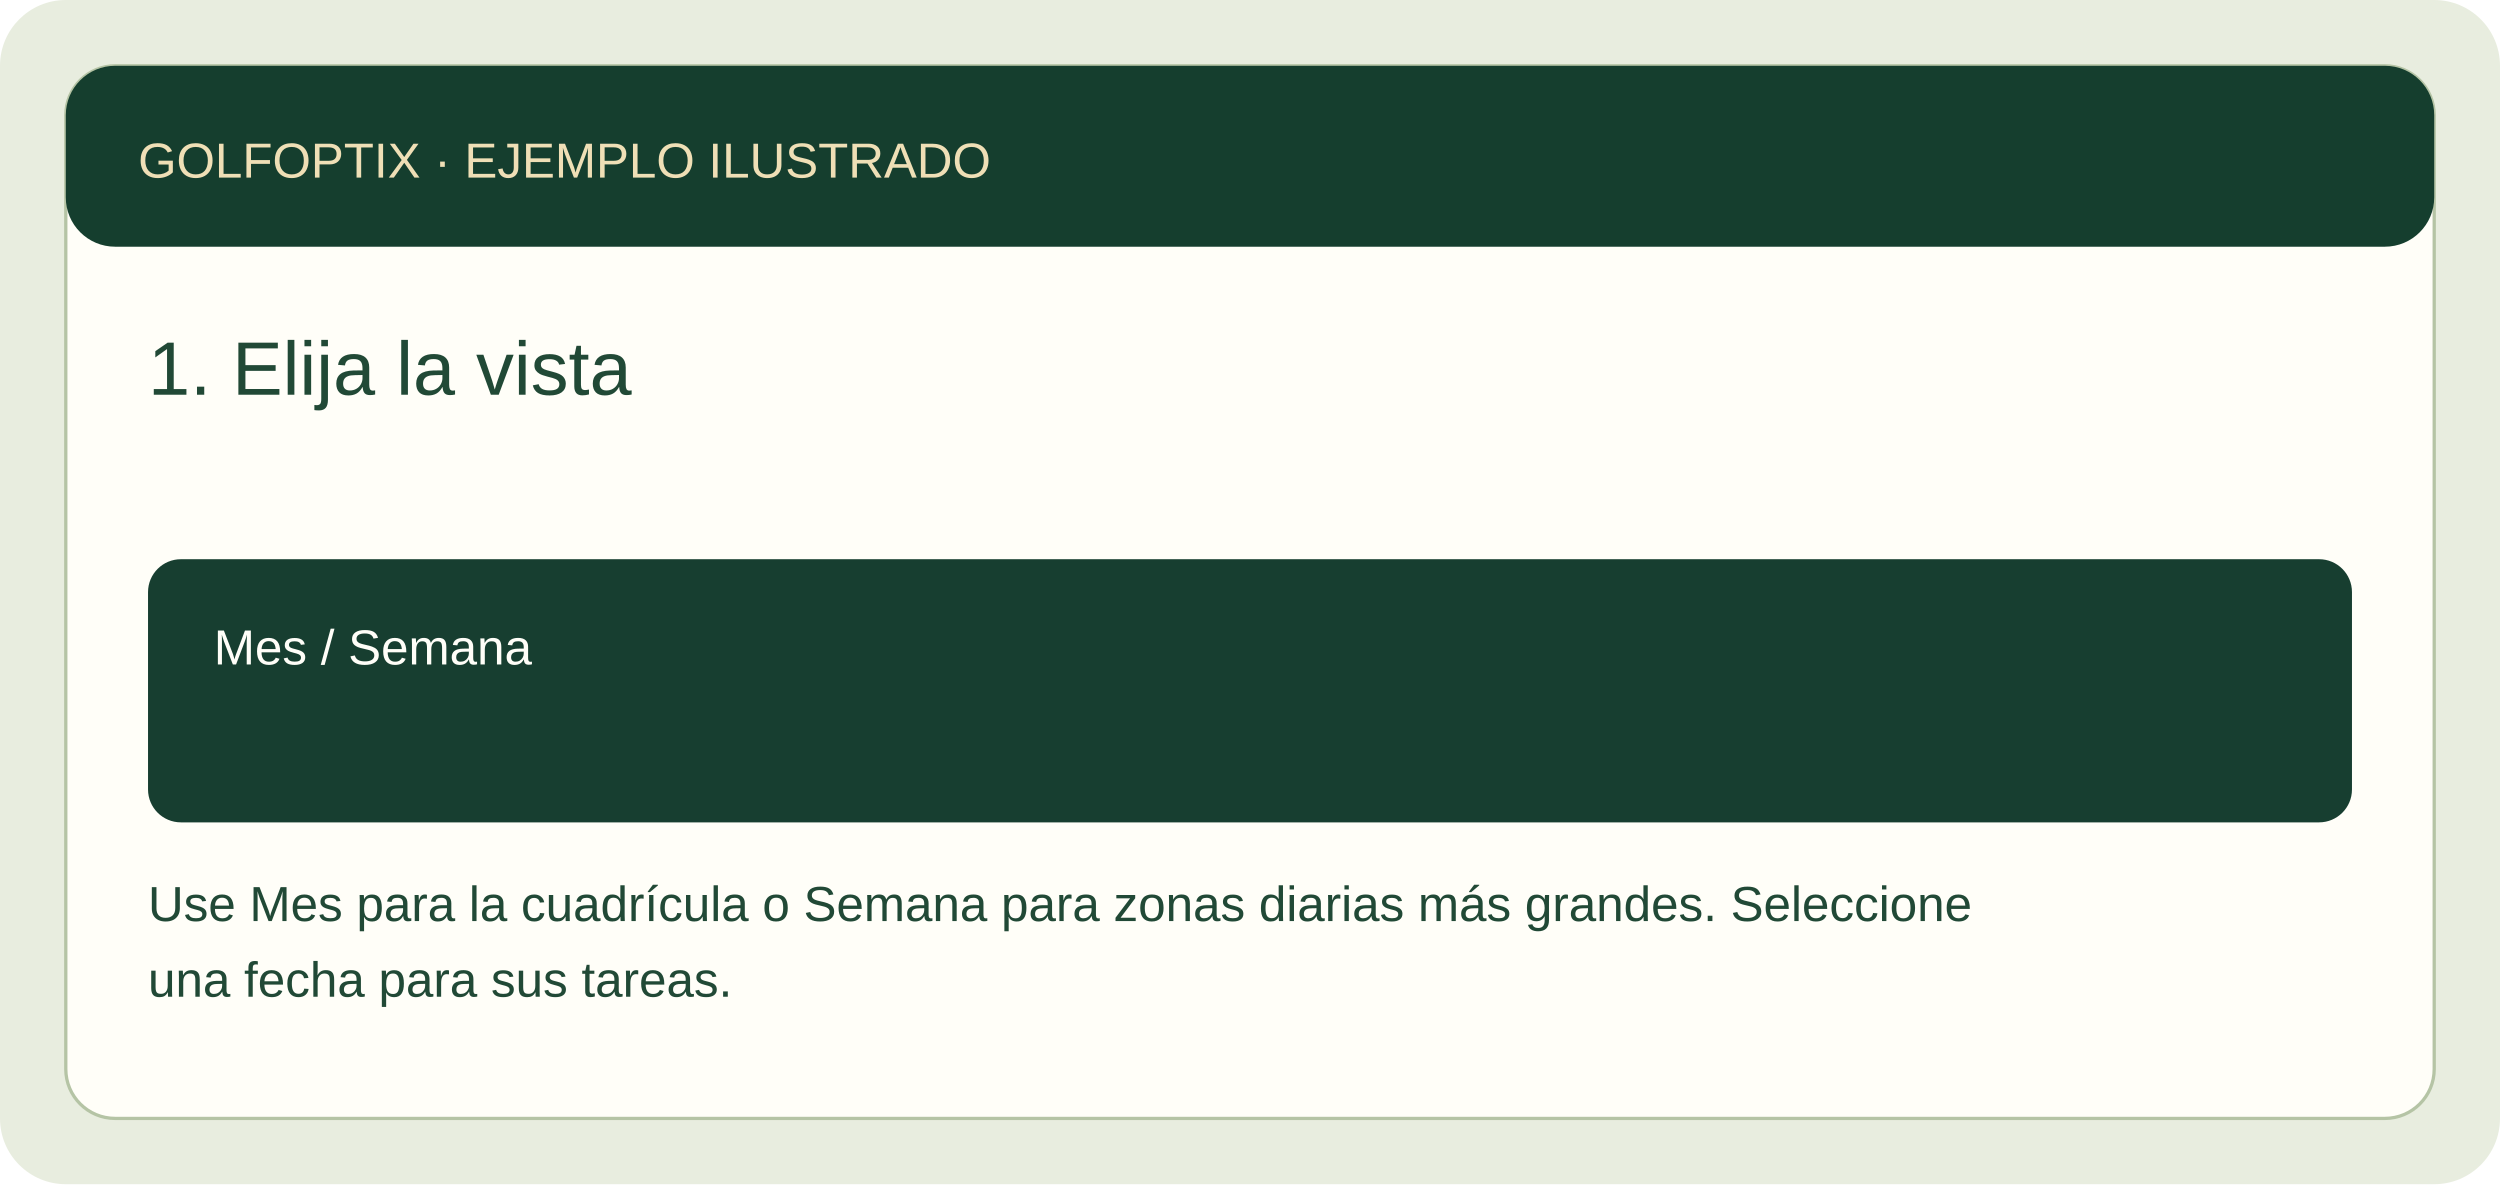
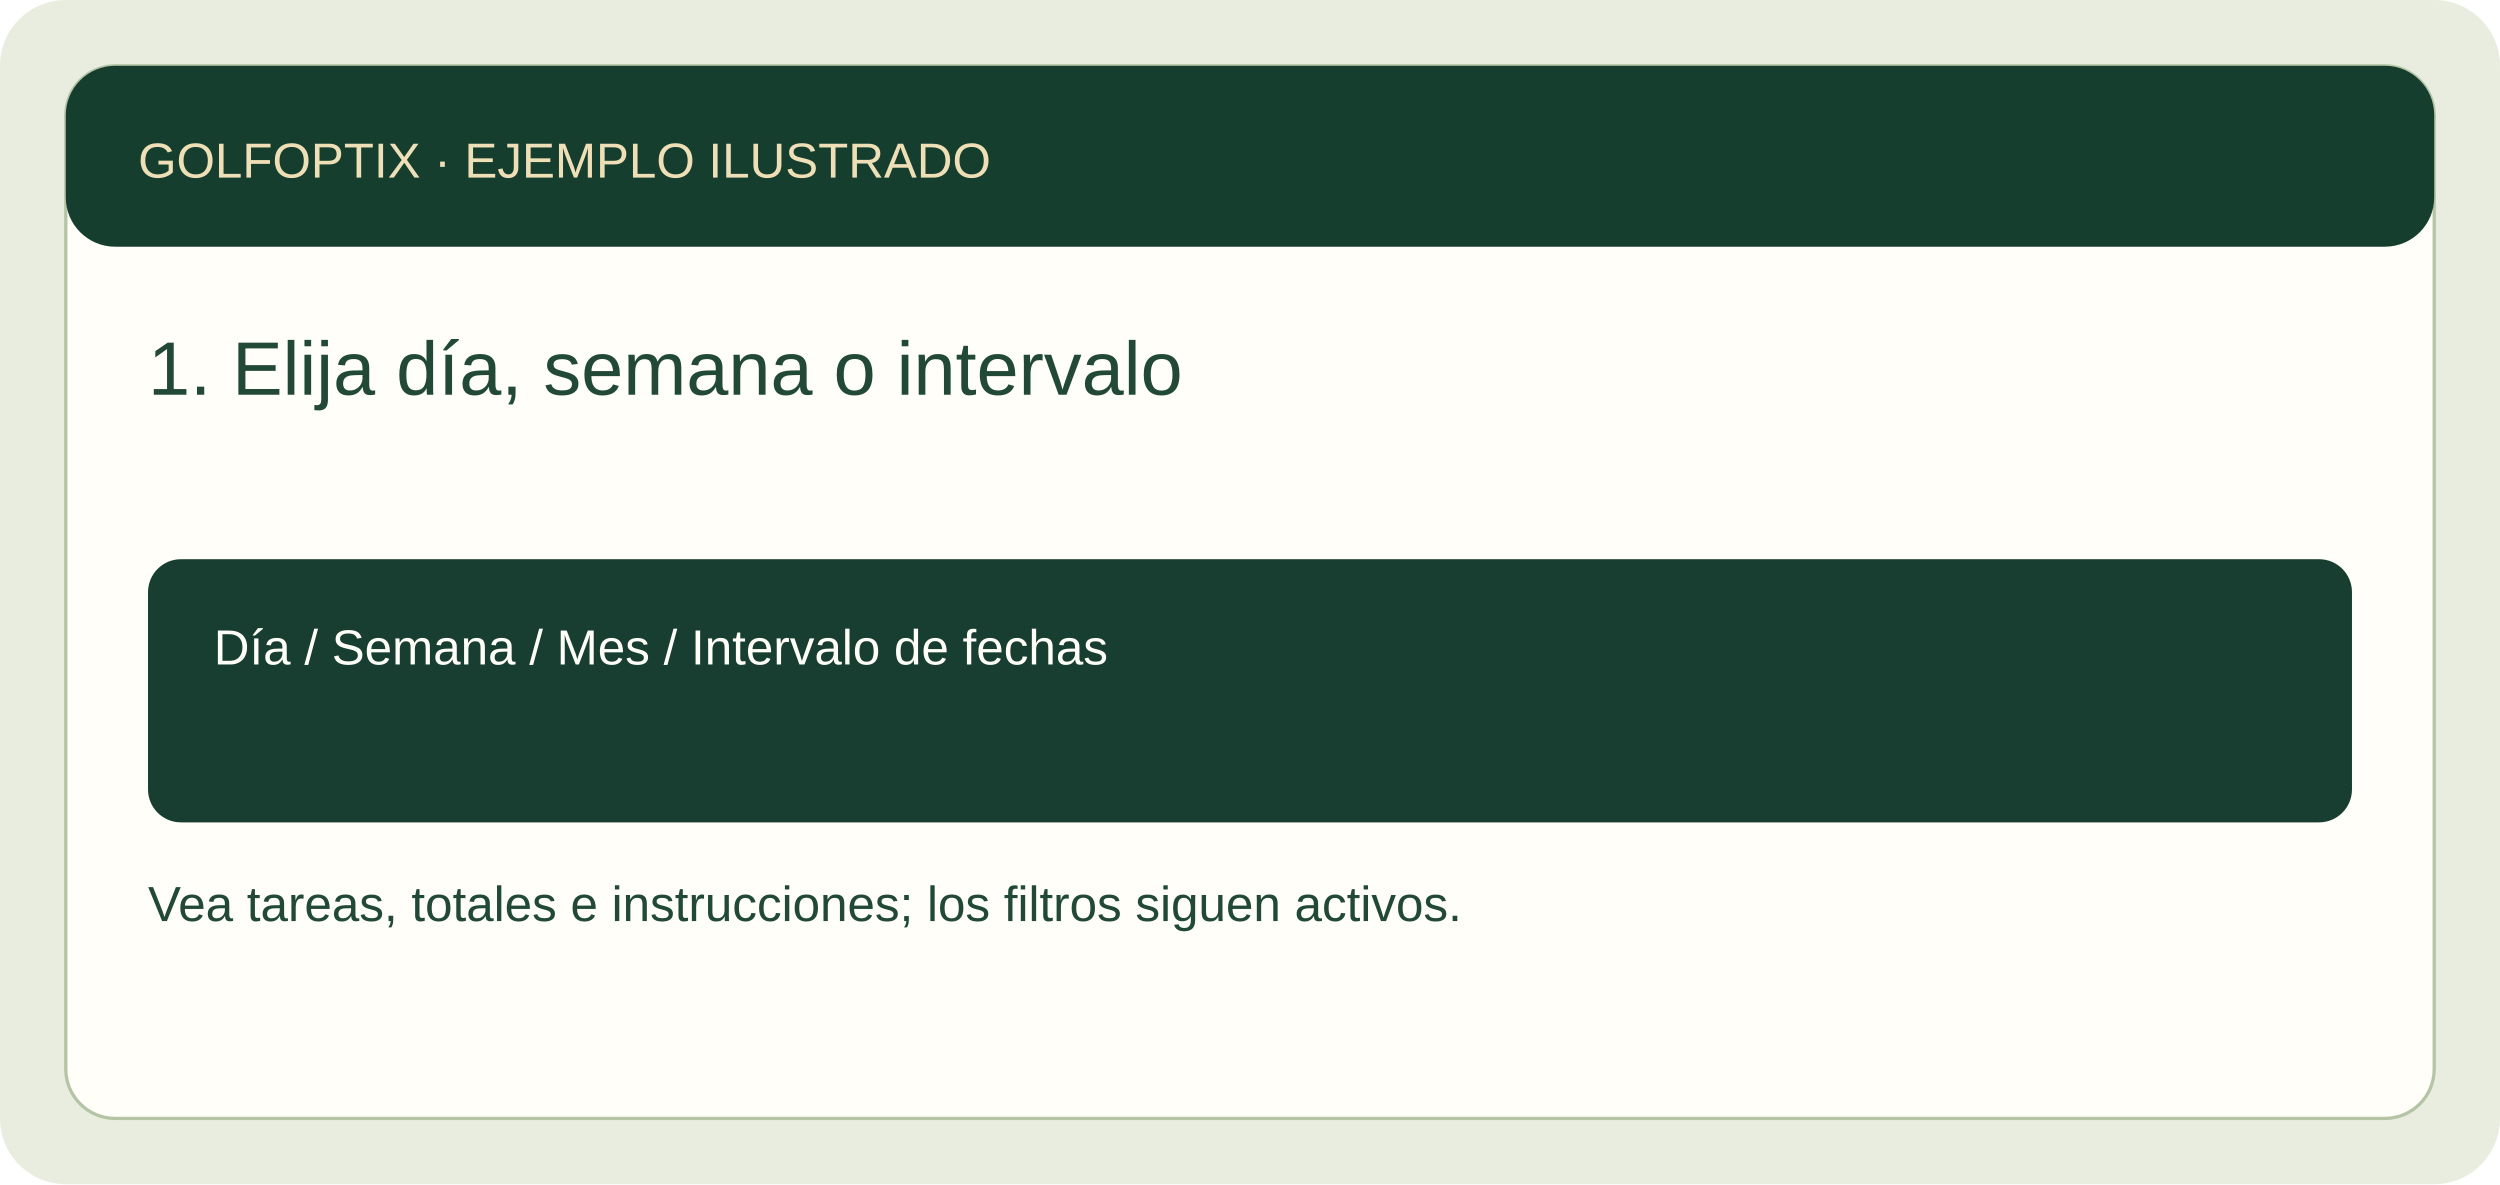
<svg xmlns="http://www.w3.org/2000/svg" width="760" height="360" viewBox="0 0 760 360">
  <rect width="760" height="360" rx="20" fill="#e8eddf" />
  <rect x="20" y="20" width="720" height="320" rx="15" fill="#fffef8" stroke="#b5c4a5" />
  <rect x="20" y="20" width="720" height="55" rx="15" fill="#153e2e" />
  <g font-family="Arial">
    <text x="42" y="54" font-size="15" fill="#efdfb6">GOLFOPTIX · EJEMPLO ILUSTRADO</text>
-     <text x="45" y="120" font-size="23" fill="#214936">1. Elija la vista</text>
+     <text x="45" y="120" font-size="23" fill="#214936">1. Elija día, semana o intervalo</text>
    <rect x="45" y="170" width="670" height="80" rx="10" fill="#173e30" />
-     <text x="65" y="202" font-size="15" fill="#fffef8">Mes / Semana</text>
-     <text x="45" y="280" font-size="15" fill="#214936">Use Mes para la cuadrícula o Semana para zonas diarias más grandes. Seleccione</text>
-     <text x="45" y="303" font-size="15" fill="#214936">una fecha para sus tareas.</text>
+     <text x="65" y="202" font-size="15" fill="#fffef8">Día / Semana / Mes / Intervalo de fechas</text>
+     <text x="45" y="280" font-size="15" fill="#214936">Vea tareas, totales e instrucciones; los filtros siguen activos.</text>
  </g>
</svg>
